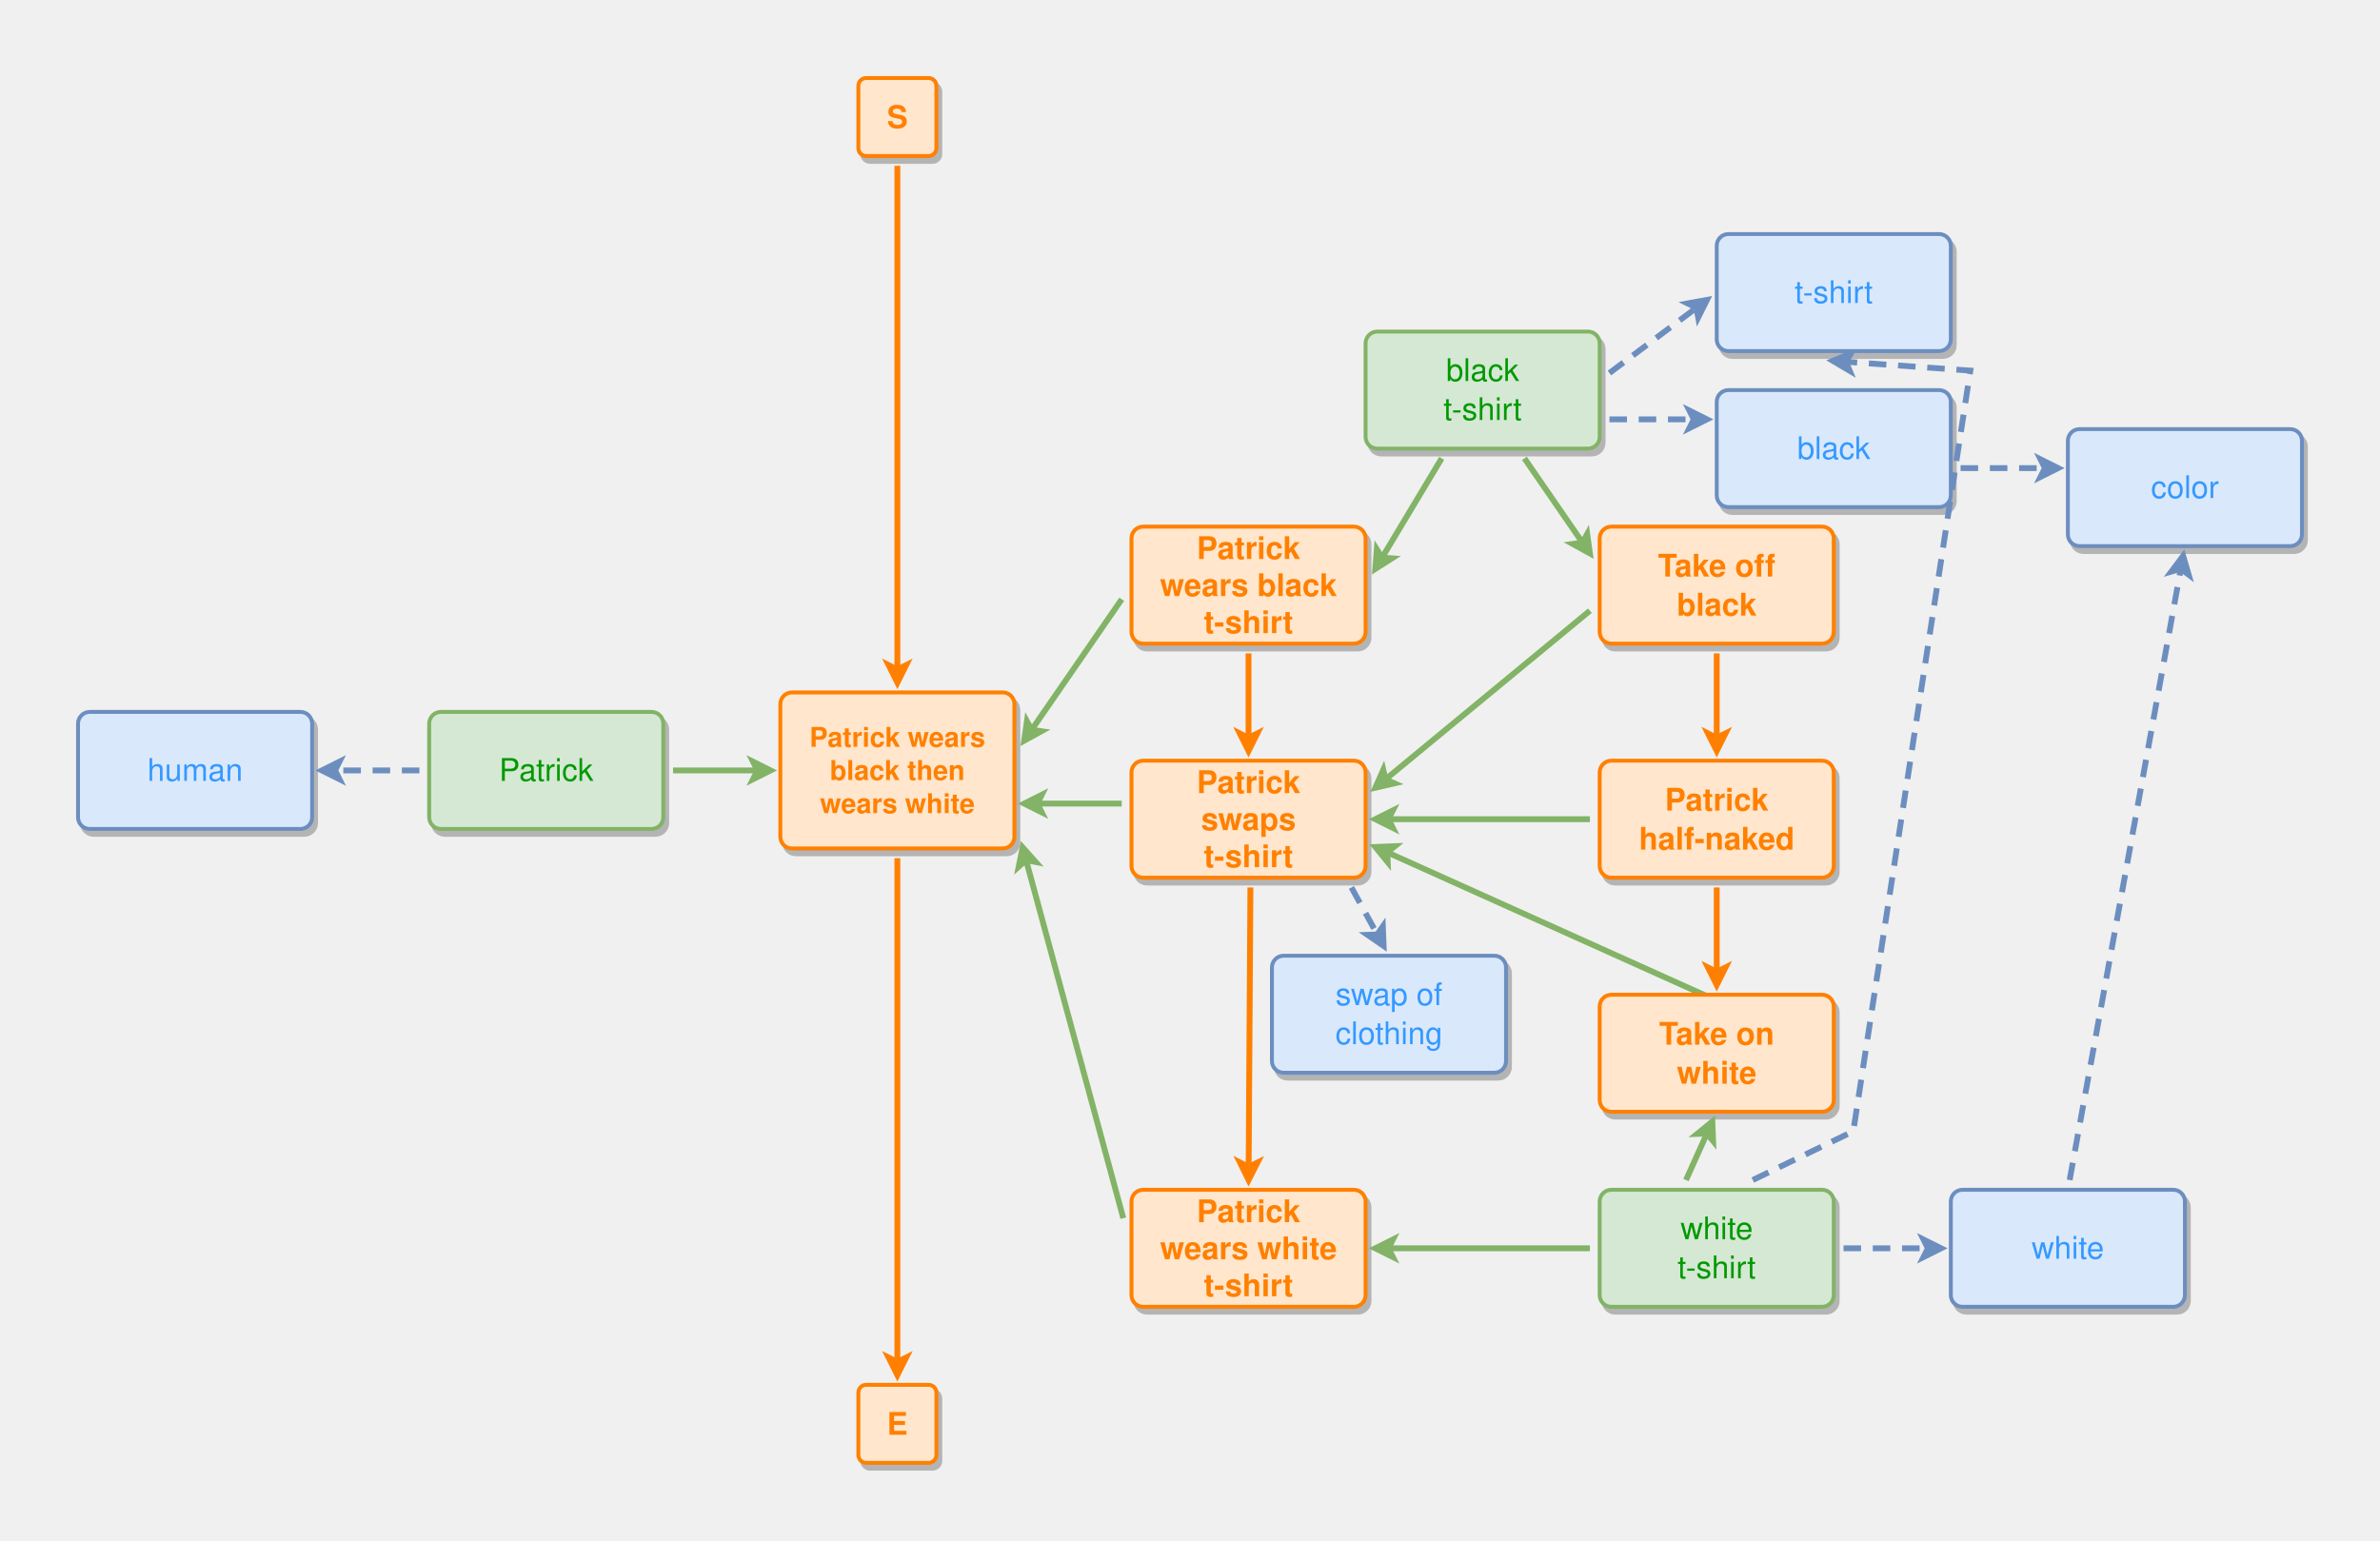
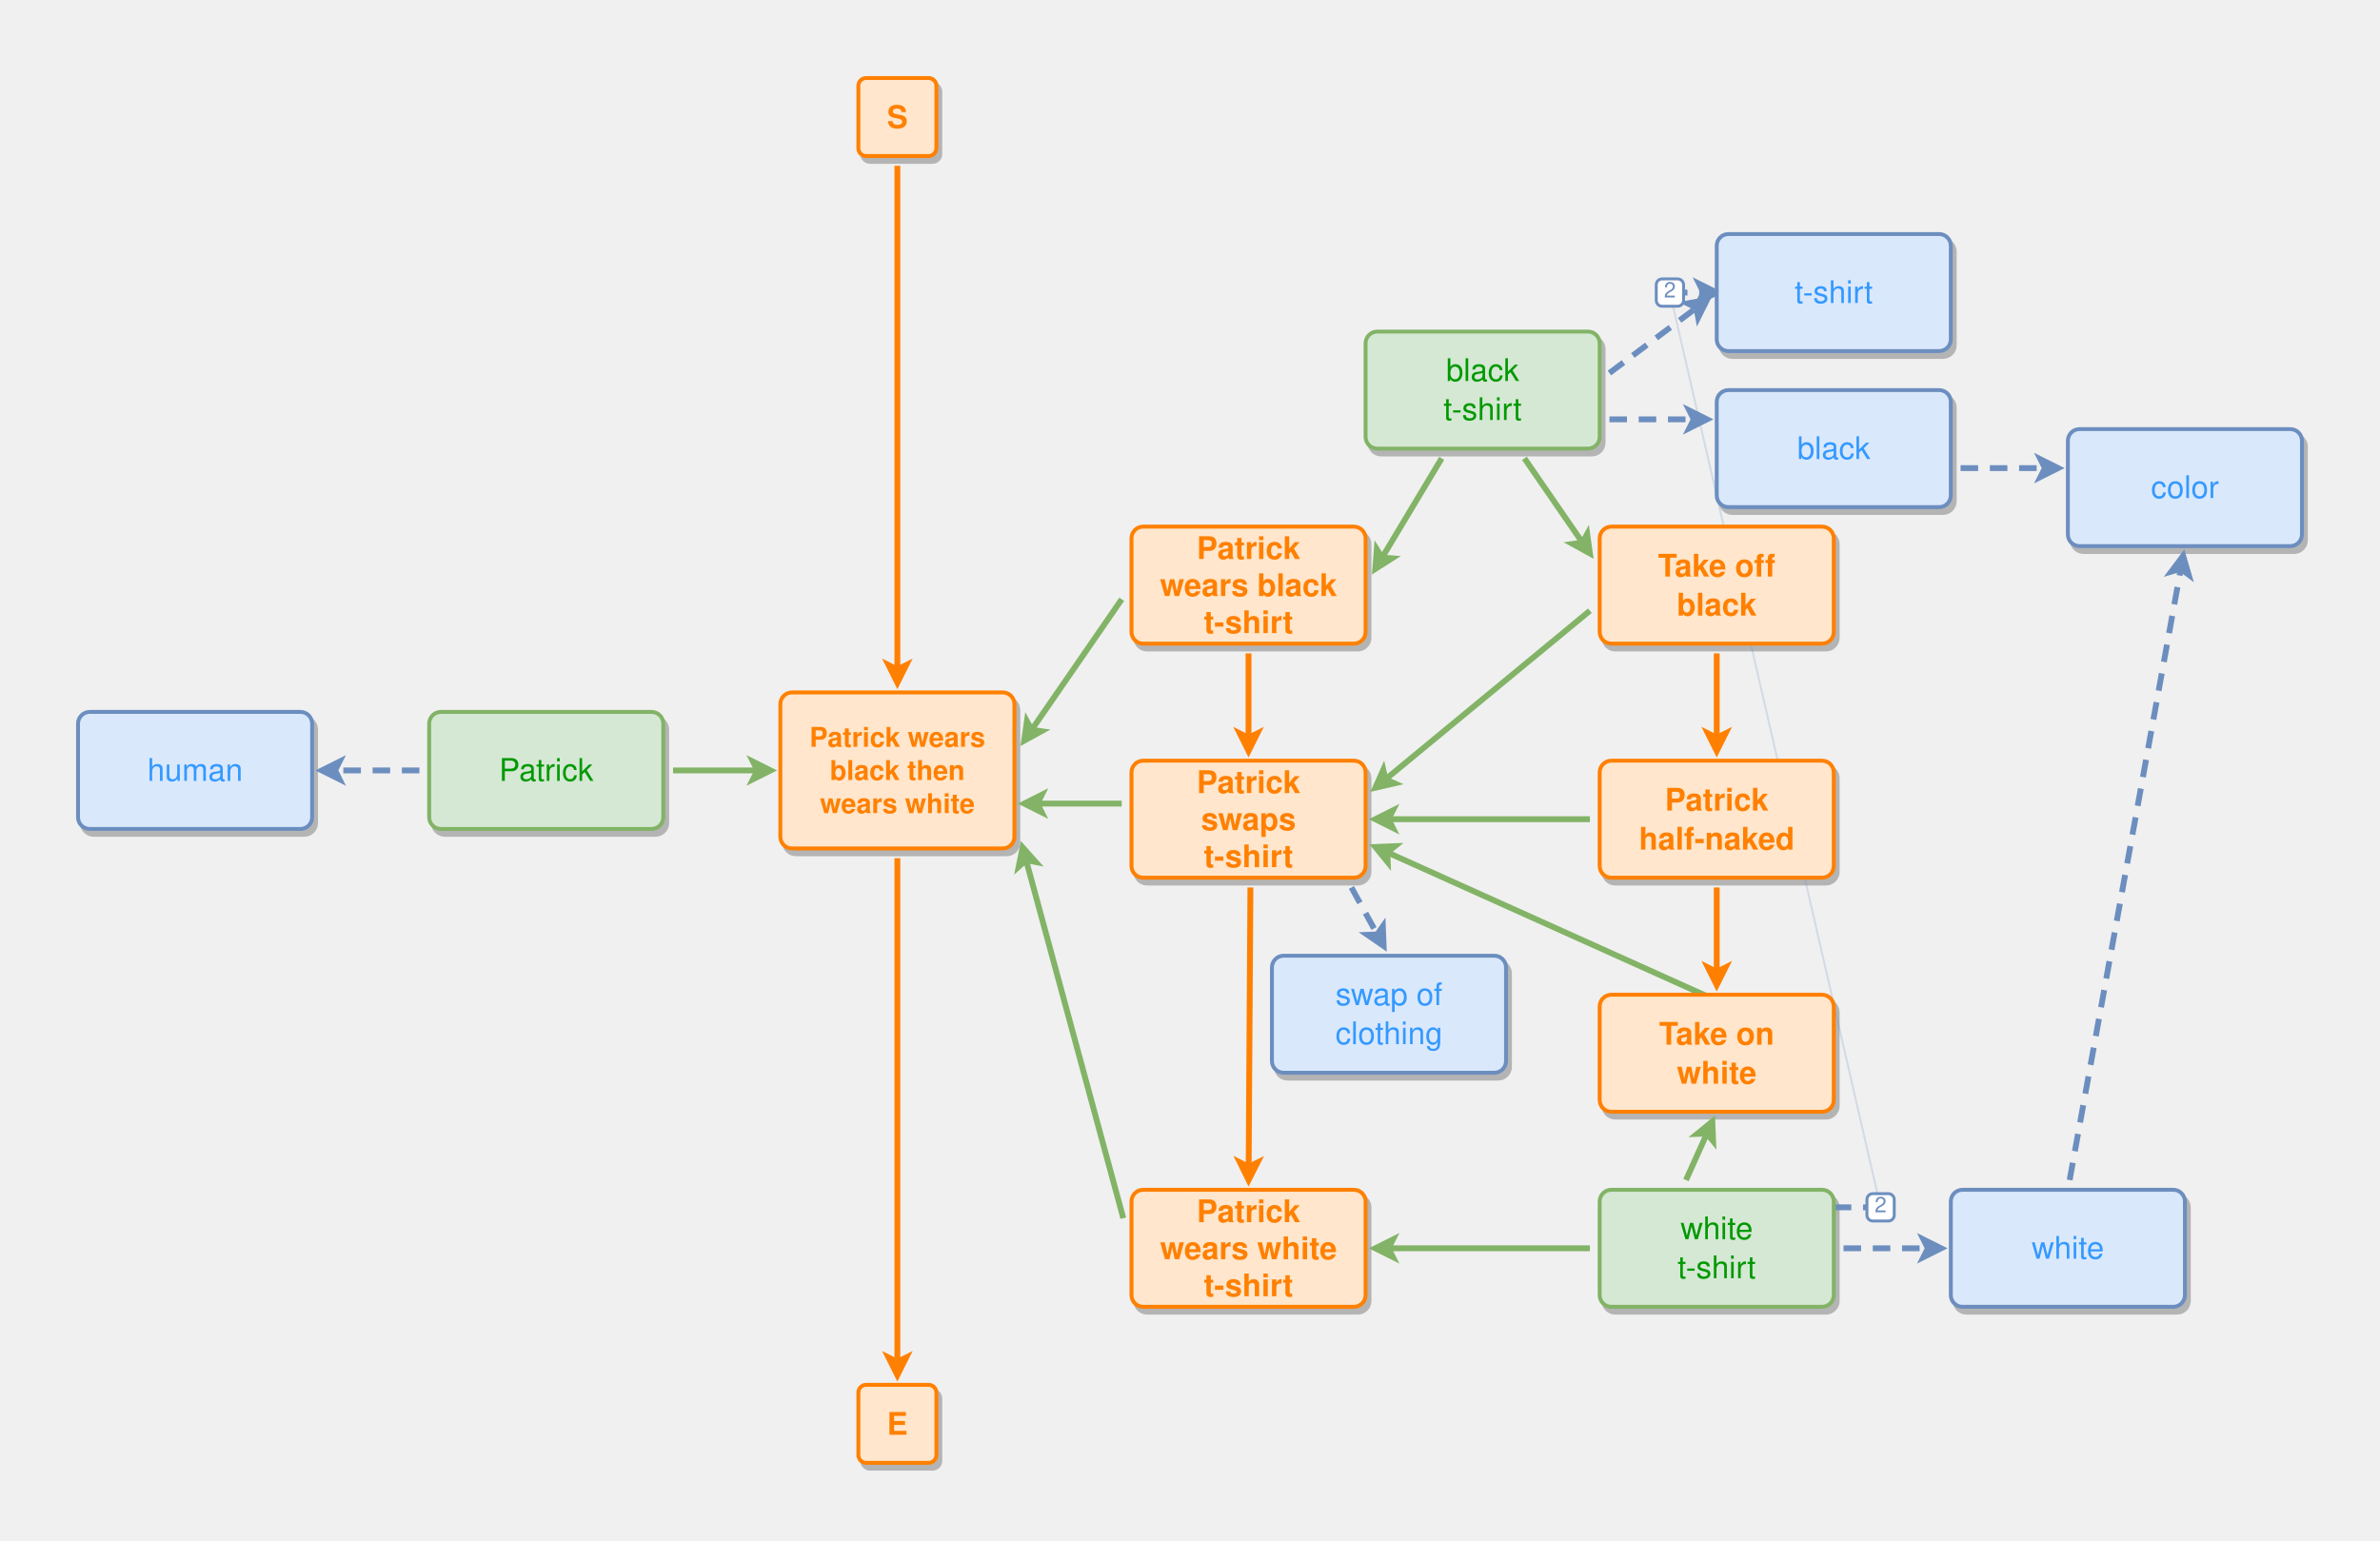
<svg xmlns="http://www.w3.org/2000/svg" width="1220" height="790" viewBox="0 0 1220 790">
  <defs>
  </defs>
  <g id="container-shells">
  </g>
  <g id="node-shadows">
    <rect x="400" y="355" width="120" height="80" rx="6" ry="6" fill="#000000" stroke="#000000" stroke-width="2" opacity="0.25" transform="translate(2,3)" />
    <rect x="652" y="490" width="120" height="60" rx="6" ry="6" fill="#000000" stroke="#000000" stroke-width="2" opacity="0.25" transform="translate(2,3)" />
    <rect x="220" y="365" width="120" height="60" rx="6" ry="6" fill="#000000" stroke="#000000" stroke-width="2" opacity="0.25" transform="translate(2,3)" />
    <rect x="40" y="365" width="120" height="60" rx="6" ry="6" fill="#000000" stroke="#000000" stroke-width="2" opacity="0.25" transform="translate(2,3)" />
    <rect x="880" y="120" width="120" height="60" rx="6" ry="6" fill="#000000" stroke="#000000" stroke-width="2" opacity="0.25" transform="translate(2,3)" />
    <rect x="880" y="200" width="120" height="60" rx="6" ry="6" fill="#000000" stroke="#000000" stroke-width="2" opacity="0.25" transform="translate(2,3)" />
    <rect x="1000" y="610" width="120" height="60" rx="6" ry="6" fill="#000000" stroke="#000000" stroke-width="2" opacity="0.25" transform="translate(2,3)" />
    <rect x="1060" y="220" width="120" height="60" rx="6" ry="6" fill="#000000" stroke="#000000" stroke-width="2" opacity="0.25" transform="translate(2,3)" />
    <rect x="440" y="40" width="40" height="40" rx="4" ry="4" fill="#000000" stroke="#000000" stroke-width="2" opacity="0.25" transform="translate(2,3)" />
    <rect x="440" y="710" width="40" height="40" rx="4" ry="4" fill="#000000" stroke="#000000" stroke-width="2" opacity="0.25" transform="translate(2,3)" />
    <rect x="580" y="270" width="120" height="60" rx="6" ry="6" fill="#000000" stroke="#000000" stroke-width="2" opacity="0.25" transform="translate(2,3)" />
    <rect x="580" y="390" width="120" height="60" rx="6" ry="6" fill="#000000" stroke="#000000" stroke-width="2" opacity="0.25" transform="translate(2,3)" />
    <rect x="580" y="610" width="120" height="60" rx="6" ry="6" fill="#000000" stroke="#000000" stroke-width="2" opacity="0.25" transform="translate(2,3)" />
    <rect x="700" y="170" width="120" height="60" rx="6" ry="6" fill="#000000" stroke="#000000" stroke-width="2" opacity="0.25" transform="translate(2,3)" />
    <rect x="820" y="610" width="120" height="60" rx="6" ry="6" fill="#000000" stroke="#000000" stroke-width="2" opacity="0.25" transform="translate(2,3)" />
    <rect x="820" y="270" width="120" height="60" rx="6" ry="6" fill="#000000" stroke="#000000" stroke-width="2" opacity="0.25" transform="translate(2,3)" />
    <rect x="820" y="390" width="120" height="60" rx="6" ry="6" fill="#000000" stroke="#000000" stroke-width="2" opacity="0.25" transform="translate(2,3)" />
    <rect x="820" y="510" width="120" height="60" rx="6" ry="6" fill="#000000" stroke="#000000" stroke-width="2" opacity="0.25" transform="translate(2,3)" />
  </g>
  <g id="edges">
    <g class="edge" data-edge-idx="0" data-edge-base="leadsto" data-edge-from="1" data-edge-to="18">
      <line x1="460.00" y1="440.00" x2="460.00" y2="698.25" stroke="#ff8000" stroke-width="3" />
      <path d="M 460.00 705.00 L 455.50 696.00 L 460.00 698.25 L 464.50 696.00 Z" fill="#ff8000" stroke="#ff8000" stroke-width="3" stroke-miterlimit="10" />
    </g>
    <g class="edge" data-edge-idx="1" data-edge-base="partof" data-edge-from="11" data-edge-to="1">
      <line x1="345.00" y1="395.00" x2="388.25" y2="395.00" stroke="#82b366" stroke-width="3" />
      <path d="M 395.00 395.00 L 386.00 399.50 L 388.25 395.00 L 386.00 390.50 Z" fill="#82b366" stroke="#82b366" stroke-width="3" stroke-miterlimit="10" />
    </g>
    <g class="edge" data-edge-idx="2" data-edge-base="expresses" data-edge-from="11" data-edge-to="12">
      <line x1="215.00" y1="395.00" x2="171.75" y2="395.00" stroke="#6c8ebf" stroke-width="3" stroke-dasharray="9 6" />
      <path d="M 165.00 395.00 L 174.00 390.50 L 171.75 395.00 L 174.00 399.50 Z" fill="#6c8ebf" stroke="#6c8ebf" stroke-width="3" stroke-miterlimit="10" />
    </g>
    <g class="edge" data-edge-idx="3" data-edge-base="expresses" data-edge-from="14" data-edge-to="16">
      <line x1="1005.00" y1="240.00" x2="1048.25" y2="240.00" stroke="#6c8ebf" stroke-width="3" stroke-dasharray="9 6" />
      <path d="M 1055.00 240.00 L 1046.00 244.50 L 1048.25 240.00 L 1046.00 235.50 Z" fill="#6c8ebf" stroke="#6c8ebf" stroke-width="3" stroke-miterlimit="10" />
    </g>
    <g class="edge" data-edge-idx="4" data-edge-base="expresses" data-edge-from="15" data-edge-to="16">
      <line x1="1060.91" y1="605.00" x2="1117.88" y2="291.64" stroke="#6c8ebf" stroke-width="3" stroke-dasharray="9 6" />
      <path d="M 1119.09 285.00 L 1121.91 294.66 L 1117.88 291.64 L 1113.05 293.05 Z" fill="#6c8ebf" stroke="#6c8ebf" stroke-width="3" stroke-miterlimit="10" />
    </g>
    <g class="edge" data-edge-idx="5" data-edge-base="leadsto" data-edge-from="17" data-edge-to="1">
      <line x1="460.00" y1="85.00" x2="460.00" y2="343.25" stroke="#ff8000" stroke-width="3" />
      <path d="M 460.00 350.00 L 455.50 341.00 L 460.00 343.25 L 464.50 341.00 Z" fill="#ff8000" stroke="#ff8000" stroke-width="3" stroke-miterlimit="10" />
    </g>
    <g class="edge" data-edge-idx="6" data-edge-base="partof" data-edge-from="2" data-edge-to="1">
      <line x1="575.00" y1="307.25" x2="528.83" y2="374.19" stroke="#82b366" stroke-width="3" />
      <path d="M 525.00 379.75 L 526.41 369.79 L 528.83 374.19 L 533.81 374.90 Z" fill="#82b366" stroke="#82b366" stroke-width="3" stroke-miterlimit="10" />
    </g>
    <g class="edge" data-edge-idx="7" data-edge-base="leadsto" data-edge-from="2" data-edge-to="3">
      <line x1="640.00" y1="335.00" x2="640.00" y2="378.25" stroke="#ff8000" stroke-width="3" />
      <path d="M 640.00 385.00 L 635.50 376.00 L 640.00 378.25 L 644.50 376.00 Z" fill="#ff8000" stroke="#ff8000" stroke-width="3" stroke-miterlimit="10" />
    </g>
    <g class="edge" data-edge-idx="8" data-edge-base="partof" data-edge-from="3" data-edge-to="1">
      <line x1="575.00" y1="412.00" x2="531.75" y2="412.00" stroke="#82b366" stroke-width="3" />
      <path d="M 525.00 412.00 L 534.00 407.50 L 531.75 412.00 L 534.00 416.50 Z" fill="#82b366" stroke="#82b366" stroke-width="3" stroke-miterlimit="10" />
    </g>
    <g class="edge" data-edge-idx="9" data-edge-base="expresses" data-edge-from="3" data-edge-to="10">
      <line x1="692.75" y1="455.00" x2="706.00" y2="479.09" stroke="#6c8ebf" stroke-width="3" stroke-dasharray="9 6" />
      <path d="M 709.25 485.00 L 700.97 479.28 L 706.00 479.09 L 708.86 474.95 Z" fill="#6c8ebf" stroke="#6c8ebf" stroke-width="3" stroke-miterlimit="10" />
    </g>
    <g class="edge" data-edge-idx="10" data-edge-base="leadsto" data-edge-from="3" data-edge-to="4">
      <line x1="640.97" y1="455.00" x2="640.07" y2="598.25" stroke="#ff8000" stroke-width="3" />
      <path d="M 640.03 605.00 L 635.59 595.97 L 640.07 598.25 L 644.59 596.03 Z" fill="#ff8000" stroke="#ff8000" stroke-width="3" stroke-miterlimit="10" />
    </g>
    <g class="edge" data-edge-idx="11" data-edge-base="partof" data-edge-from="4" data-edge-to="1">
      <line x1="575.81" y1="624.56" x2="525.96" y2="440.96" stroke="#82b366" stroke-width="3" />
      <path d="M 524.19 434.44 L 530.89 441.95 L 525.96 440.96 L 522.21 444.31 Z" fill="#82b366" stroke="#82b366" stroke-width="3" stroke-miterlimit="10" />
    </g>
    <g class="edge" data-edge-idx="12" data-edge-base="expresses" data-edge-from="5" data-edge-to="13">
      <line x1="825.00" y1="191.25" x2="869.60" y2="157.80" stroke="#6c8ebf" stroke-width="3" stroke-dasharray="9 6" />
      <path d="M 875.00 153.75 L 870.50 162.75 L 869.60 157.80 L 865.10 155.55 Z" fill="#6c8ebf" stroke="#6c8ebf" stroke-width="3" stroke-miterlimit="10" />
    </g>
    <g class="edge" data-edge-idx="13" data-edge-base="expresses" data-edge-from="5" data-edge-to="14">
      <line x1="825.00" y1="215.00" x2="868.25" y2="215.00" stroke="#6c8ebf" stroke-width="3" stroke-dasharray="9 6" />
      <path d="M 875.00 215.00 L 866.00 219.50 L 868.25 215.00 L 866.00 210.50 Z" fill="#6c8ebf" stroke="#6c8ebf" stroke-width="3" stroke-miterlimit="10" />
    </g>
    <g class="edge" data-edge-idx="14" data-edge-base="partof" data-edge-from="5" data-edge-to="2">
      <line x1="739.00" y1="235.00" x2="708.47" y2="285.88" stroke="#82b366" stroke-width="3" />
      <path d="M 705.00 291.67 L 705.77 281.63 L 708.47 285.88 L 713.49 286.26 Z" fill="#82b366" stroke="#82b366" stroke-width="3" stroke-miterlimit="10" />
    </g>
    <g class="edge" data-edge-idx="15" data-edge-base="partof" data-edge-from="5" data-edge-to="7">
      <line x1="781.44" y1="235.00" x2="811.17" y2="278.18" stroke="#82b366" stroke-width="3" />
      <path d="M 815.00 283.74 L 806.19 278.88 L 811.17 278.18 L 813.60 273.77 Z" fill="#82b366" stroke="#82b366" stroke-width="3" stroke-miterlimit="10" />
    </g>
    <g class="edge" data-edge-idx="16" data-edge-base="expresses" data-edge-from="6" data-edge-to="13">
-       <polyline points="898.49,605.00 950,580 1010,190 946.24,185.48" fill="none" stroke="#6c8ebf" stroke-width="3" stroke-dasharray="9 6" />
-       <path d="M 939.51 185.00 L 948.81 181.15 L 946.24 185.48 L 948.17 190.13 Z" fill="#6c8ebf" stroke="#6c8ebf" stroke-width="3" stroke-miterlimit="10" />
+       <line class="edge-ghost" x1="964.00" y1="619.00" x2="856.00" y2="150.00" stroke="#6c8ebf" stroke-width="1" stroke-opacity="0.22" />
+       <g class="edge-full" opacity="0">
+         <line x1="964.00" y1="619.00" x2="856.00" y2="150.00" stroke="#6c8ebf" stroke-width="3" stroke-dasharray="9 6" />
+       </g>
+       <g class="edge-stub" data-stub-end="source">
+         <line x1="940.00" y1="619.00" x2="964.00" y2="619.00" stroke="#6c8ebf" stroke-width="3" stroke-dasharray="9 6" />
+         <g class="edge-badge">
+           <rect x="957.00" y="612.00" width="14.00" height="14.00" rx="3" fill="#ffffff" stroke="#6c8ebf" stroke-width="1.5" />
+           <text x="964.00" y="619.00" text-anchor="middle" dominant-baseline="central" font-size="11" font-family="Helvetica,Arial,sans-serif" fill="#6c8ebf">2</text>
+         </g>
+       </g>
+       <g class="edge-stub" data-stub-end="target">
+         <line x1="856.00" y1="150.00" x2="873.25" y2="150.00" stroke="#6c8ebf" stroke-width="3" stroke-dasharray="9 6" />
+         <path d="M 880.00 150.00 L 871.00 154.50 L 873.25 150.00 L 871.00 145.50 Z" fill="#6c8ebf" stroke="#6c8ebf" stroke-width="3" stroke-miterlimit="10" />
+         <g class="edge-badge">
+           <rect x="849.00" y="143.00" width="14.00" height="14.00" rx="3" fill="#ffffff" stroke="#6c8ebf" stroke-width="1.5" />
+           <text x="856.00" y="150.00" text-anchor="middle" dominant-baseline="central" font-size="11" font-family="Helvetica,Arial,sans-serif" fill="#6c8ebf">2</text>
+         </g>
+       </g>
    </g>
    <g class="edge" data-edge-idx="17" data-edge-base="expresses" data-edge-from="6" data-edge-to="15">
      <line x1="945.00" y1="640.00" x2="988.25" y2="640.00" stroke="#6c8ebf" stroke-width="3" stroke-dasharray="9 6" />
      <path d="M 995.00 640.00 L 986.00 644.50 L 988.25 640.00 L 986.00 635.50 Z" fill="#6c8ebf" stroke="#6c8ebf" stroke-width="3" stroke-miterlimit="10" />
    </g>
    <g class="edge" data-edge-idx="18" data-edge-base="partof" data-edge-from="6" data-edge-to="4">
      <line x1="815.00" y1="640.00" x2="711.75" y2="640.00" stroke="#82b366" stroke-width="3" />
      <path d="M 705.00 640.00 L 714.00 635.50 L 711.75 640.00 L 714.00 644.50 Z" fill="#82b366" stroke="#82b366" stroke-width="3" stroke-miterlimit="10" />
    </g>
    <g class="edge" data-edge-idx="19" data-edge-base="partof" data-edge-from="6" data-edge-to="9">
      <line x1="864.25" y1="605.00" x2="874.98" y2="581.16" stroke="#82b366" stroke-width="3" />
      <path d="M 877.75 575.00 L 878.16 585.05 L 874.98 581.16 L 869.95 581.36 Z" fill="#82b366" stroke="#82b366" stroke-width="3" stroke-miterlimit="10" />
    </g>
    <g class="edge" data-edge-idx="20" data-edge-base="partof" data-edge-from="7" data-edge-to="3">
      <line x1="815.00" y1="313.12" x2="710.21" y2="399.58" stroke="#82b366" stroke-width="3" />
      <path d="M 705.00 403.88 L 709.08 394.68 L 710.21 399.58 L 714.81 401.62 Z" fill="#82b366" stroke="#82b366" stroke-width="3" stroke-miterlimit="10" />
    </g>
    <g class="edge" data-edge-idx="21" data-edge-base="leadsto" data-edge-from="7" data-edge-to="8">
      <line x1="880.00" y1="335.00" x2="880.00" y2="378.25" stroke="#ff8000" stroke-width="3" />
      <path d="M 880.00 385.00 L 875.50 376.00 L 880.00 378.25 L 884.50 376.00 Z" fill="#ff8000" stroke="#ff8000" stroke-width="3" stroke-miterlimit="10" />
    </g>
    <g class="edge" data-edge-idx="22" data-edge-base="partof" data-edge-from="8" data-edge-to="3">
      <line x1="815.00" y1="420.00" x2="711.75" y2="420.00" stroke="#82b366" stroke-width="3" />
      <path d="M 705.00 420.00 L 714.00 415.50 L 711.75 420.00 L 714.00 424.50 Z" fill="#82b366" stroke="#82b366" stroke-width="3" stroke-miterlimit="10" />
    </g>
    <g class="edge" data-edge-idx="23" data-edge-base="leadsto" data-edge-from="8" data-edge-to="9">
      <line x1="880.00" y1="455.00" x2="880.00" y2="498.25" stroke="#ff8000" stroke-width="3" />
      <path d="M 880.00 505.00 L 875.50 496.00 L 880.00 498.25 L 884.50 496.00 Z" fill="#ff8000" stroke="#ff8000" stroke-width="3" stroke-miterlimit="10" />
    </g>
    <g class="edge" data-edge-idx="24" data-edge-base="partof" data-edge-from="9" data-edge-to="3">
      <line x1="935.00" y1="537.75" x2="711.16" y2="437.02" stroke="#82b366" stroke-width="3" />
      <path d="M 705.00 434.25 L 715.05 433.84 L 711.16 437.02 L 711.36 442.05 Z" fill="#82b366" stroke="#82b366" stroke-width="3" stroke-miterlimit="10" />
    </g>
  </g>
  <g id="nodes">
    <rect x="400" y="355" width="120" height="80" rx="6" ry="6" fill="#ffe6cc" stroke="#ff8000" stroke-width="2" />
    <text x="460" y="378" text-anchor="middle" dominant-baseline="middle" font-family="Helvetica,Inter,Segoe UI,Arial" font-size="14" font-weight="bold" fill="#ff8000">Patrick wears</text>
    <text x="460" y="395" text-anchor="middle" dominant-baseline="middle" font-family="Helvetica,Inter,Segoe UI,Arial" font-size="14" font-weight="bold" fill="#ff8000">black then</text>
    <text x="460" y="412" text-anchor="middle" dominant-baseline="middle" font-family="Helvetica,Inter,Segoe UI,Arial" font-size="14" font-weight="bold" fill="#ff8000">wears white</text>
    <rect x="652" y="490" width="120" height="60" rx="6" ry="6" fill="#dae8fc" stroke="#6c8ebf" stroke-width="2" />
    <text x="712" y="510" text-anchor="middle" dominant-baseline="middle" font-family="Helvetica,Inter,Segoe UI,Arial" font-size="16" font-weight="normal" fill="#3399ff">swap of</text>
    <text x="712" y="530" text-anchor="middle" dominant-baseline="middle" font-family="Helvetica,Inter,Segoe UI,Arial" font-size="16" font-weight="normal" fill="#3399ff">clothing</text>
    <rect x="220" y="365" width="120" height="60" rx="6" ry="6" fill="#d5e8d4" stroke="#82b366" stroke-width="2" />
    <text x="280" y="395" text-anchor="middle" dominant-baseline="middle" font-family="Helvetica,Inter,Segoe UI,Arial" font-size="16" font-weight="normal" fill="#009900">Patrick</text>
    <rect x="40" y="365" width="120" height="60" rx="6" ry="6" fill="#dae8fc" stroke="#6c8ebf" stroke-width="2" />
    <text x="100" y="395" text-anchor="middle" dominant-baseline="middle" font-family="Helvetica,Inter,Segoe UI,Arial" font-size="16" font-weight="normal" fill="#3399ff">human</text>
    <rect x="880" y="120" width="120" height="60" rx="6" ry="6" fill="#dae8fc" stroke="#6c8ebf" stroke-width="2" />
    <text x="940" y="150" text-anchor="middle" dominant-baseline="middle" font-family="Helvetica,Inter,Segoe UI,Arial" font-size="16" font-weight="normal" fill="#3399ff">t-shirt</text>
    <rect x="880" y="200" width="120" height="60" rx="6" ry="6" fill="#dae8fc" stroke="#6c8ebf" stroke-width="2" />
    <text x="940" y="230" text-anchor="middle" dominant-baseline="middle" font-family="Helvetica,Inter,Segoe UI,Arial" font-size="16" font-weight="normal" fill="#3399ff">black</text>
    <rect x="1000" y="610" width="120" height="60" rx="6" ry="6" fill="#dae8fc" stroke="#6c8ebf" stroke-width="2" />
    <text x="1060" y="640" text-anchor="middle" dominant-baseline="middle" font-family="Helvetica,Inter,Segoe UI,Arial" font-size="16" font-weight="normal" fill="#3399ff">white</text>
    <rect x="1060" y="220" width="120" height="60" rx="6" ry="6" fill="#dae8fc" stroke="#6c8ebf" stroke-width="2" />
    <text x="1120" y="250" text-anchor="middle" dominant-baseline="middle" font-family="Helvetica,Inter,Segoe UI,Arial" font-size="16" font-weight="normal" fill="#3399ff">color</text>
    <rect x="440" y="40" width="40" height="40" rx="4" ry="4" fill="#ffe6cc" stroke="#ff8000" stroke-width="2" />
    <text x="460" y="60" text-anchor="middle" dominant-baseline="middle" font-family="Helvetica,Inter,Segoe UI,Arial" font-size="16" font-weight="bold" fill="#ff8000">S</text>
    <rect x="440" y="710" width="40" height="40" rx="4" ry="4" fill="#ffe6cc" stroke="#ff8000" stroke-width="2" />
    <text x="460" y="730" text-anchor="middle" dominant-baseline="middle" font-family="Helvetica,Inter,Segoe UI,Arial" font-size="16" font-weight="bold" fill="#ff8000">E</text>
    <rect x="580" y="270" width="120" height="60" rx="6" ry="6" fill="#ffe6cc" stroke="#ff8000" stroke-width="2" />
    <text x="640" y="281" text-anchor="middle" dominant-baseline="middle" font-family="Helvetica,Inter,Segoe UI,Arial" font-size="16" font-weight="bold" fill="#ff8000">Patrick</text>
    <text x="640" y="300" text-anchor="middle" dominant-baseline="middle" font-family="Helvetica,Inter,Segoe UI,Arial" font-size="16" font-weight="bold" fill="#ff8000">wears black</text>
    <text x="640" y="319" text-anchor="middle" dominant-baseline="middle" font-family="Helvetica,Inter,Segoe UI,Arial" font-size="16" font-weight="bold" fill="#ff8000">t-shirt</text>
    <rect x="580" y="390" width="120" height="60" rx="6" ry="6" fill="#ffe6cc" stroke="#ff8000" stroke-width="2" />
    <text x="640" y="401" text-anchor="middle" dominant-baseline="middle" font-family="Helvetica,Inter,Segoe UI,Arial" font-size="16" font-weight="bold" fill="#ff8000">Patrick</text>
    <text x="640" y="420" text-anchor="middle" dominant-baseline="middle" font-family="Helvetica,Inter,Segoe UI,Arial" font-size="16" font-weight="bold" fill="#ff8000">swaps</text>
    <text x="640" y="439" text-anchor="middle" dominant-baseline="middle" font-family="Helvetica,Inter,Segoe UI,Arial" font-size="16" font-weight="bold" fill="#ff8000">t-shirt</text>
    <rect x="580" y="610" width="120" height="60" rx="6" ry="6" fill="#ffe6cc" stroke="#ff8000" stroke-width="2" />
    <text x="640" y="621" text-anchor="middle" dominant-baseline="middle" font-family="Helvetica,Inter,Segoe UI,Arial" font-size="16" font-weight="bold" fill="#ff8000">Patrick</text>
    <text x="640" y="640" text-anchor="middle" dominant-baseline="middle" font-family="Helvetica,Inter,Segoe UI,Arial" font-size="16" font-weight="bold" fill="#ff8000">wears white</text>
    <text x="640" y="659" text-anchor="middle" dominant-baseline="middle" font-family="Helvetica,Inter,Segoe UI,Arial" font-size="16" font-weight="bold" fill="#ff8000">t-shirt</text>
    <rect x="700" y="170" width="120" height="60" rx="6" ry="6" fill="#d5e8d4" stroke="#82b366" stroke-width="2" />
    <text x="760" y="190" text-anchor="middle" dominant-baseline="middle" font-family="Helvetica,Inter,Segoe UI,Arial" font-size="16" font-weight="normal" fill="#009900">black</text>
    <text x="760" y="210" text-anchor="middle" dominant-baseline="middle" font-family="Helvetica,Inter,Segoe UI,Arial" font-size="16" font-weight="normal" fill="#009900">t-shirt</text>
    <rect x="820" y="610" width="120" height="60" rx="6" ry="6" fill="#d5e8d4" stroke="#82b366" stroke-width="2" />
    <text x="880" y="630" text-anchor="middle" dominant-baseline="middle" font-family="Helvetica,Inter,Segoe UI,Arial" font-size="16" font-weight="normal" fill="#009900">white</text>
    <text x="880" y="650" text-anchor="middle" dominant-baseline="middle" font-family="Helvetica,Inter,Segoe UI,Arial" font-size="16" font-weight="normal" fill="#009900">t-shirt</text>
    <rect x="820" y="270" width="120" height="60" rx="6" ry="6" fill="#ffe6cc" stroke="#ff8000" stroke-width="2" />
    <text x="880" y="290" text-anchor="middle" dominant-baseline="middle" font-family="Helvetica,Inter,Segoe UI,Arial" font-size="16" font-weight="bold" fill="#ff8000">Take off</text>
    <text x="880" y="310" text-anchor="middle" dominant-baseline="middle" font-family="Helvetica,Inter,Segoe UI,Arial" font-size="16" font-weight="bold" fill="#ff8000">black</text>
    <rect x="820" y="390" width="120" height="60" rx="6" ry="6" fill="#ffe6cc" stroke="#ff8000" stroke-width="2" />
    <text x="880" y="410" text-anchor="middle" dominant-baseline="middle" font-family="Helvetica,Inter,Segoe UI,Arial" font-size="16" font-weight="bold" fill="#ff8000">Patrick</text>
    <text x="880" y="430" text-anchor="middle" dominant-baseline="middle" font-family="Helvetica,Inter,Segoe UI,Arial" font-size="16" font-weight="bold" fill="#ff8000">half-naked</text>
    <rect x="820" y="510" width="120" height="60" rx="6" ry="6" fill="#ffe6cc" stroke="#ff8000" stroke-width="2" />
    <text x="880" y="530" text-anchor="middle" dominant-baseline="middle" font-family="Helvetica,Inter,Segoe UI,Arial" font-size="16" font-weight="bold" fill="#ff8000">Take on</text>
    <text x="880" y="550" text-anchor="middle" dominant-baseline="middle" font-family="Helvetica,Inter,Segoe UI,Arial" font-size="16" font-weight="bold" fill="#ff8000">white</text>
  </g>
</svg>
